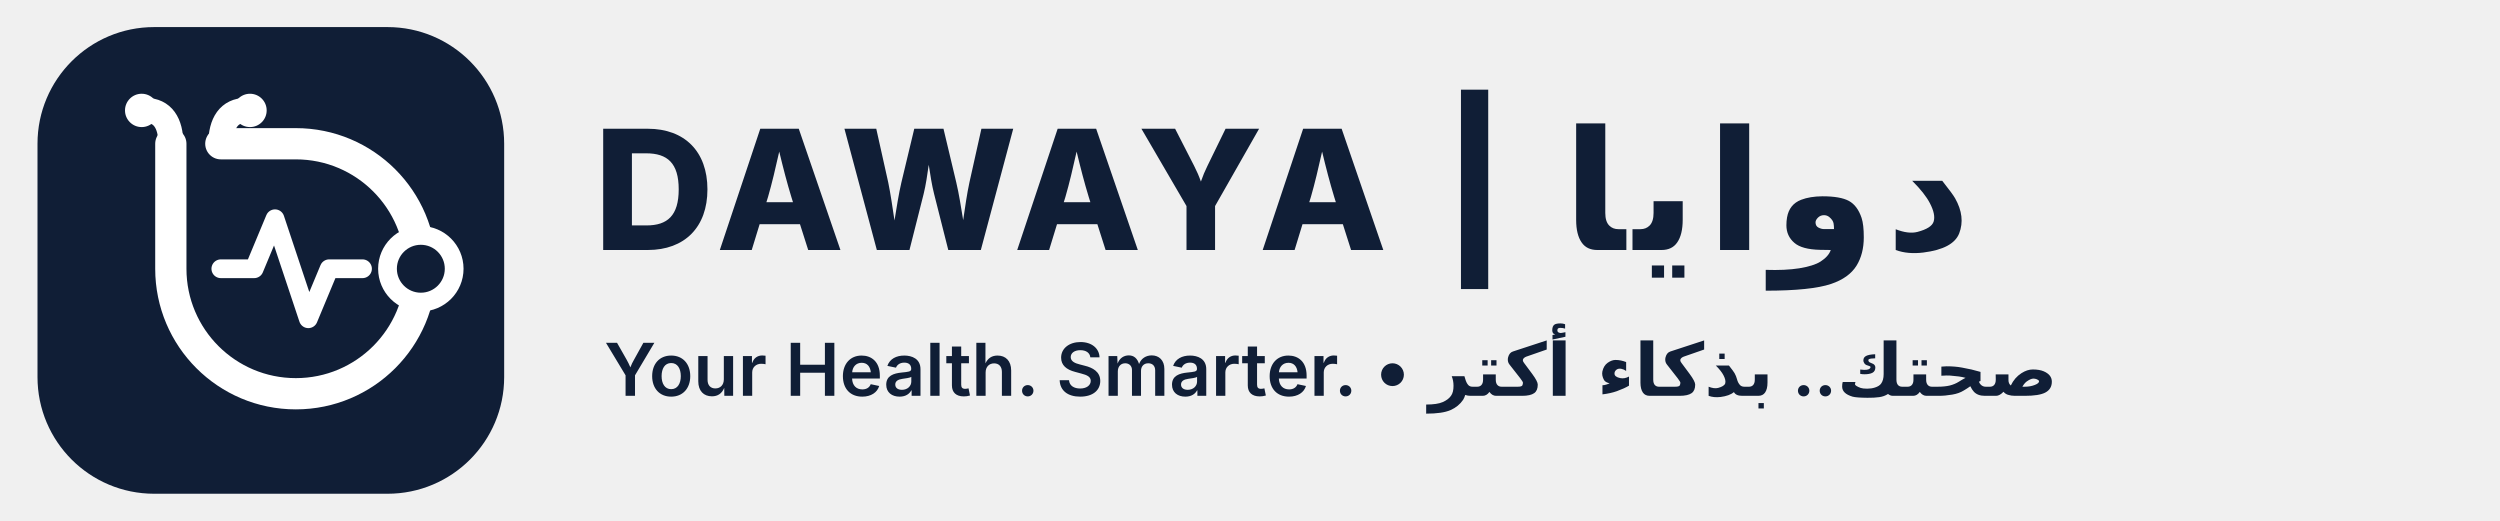
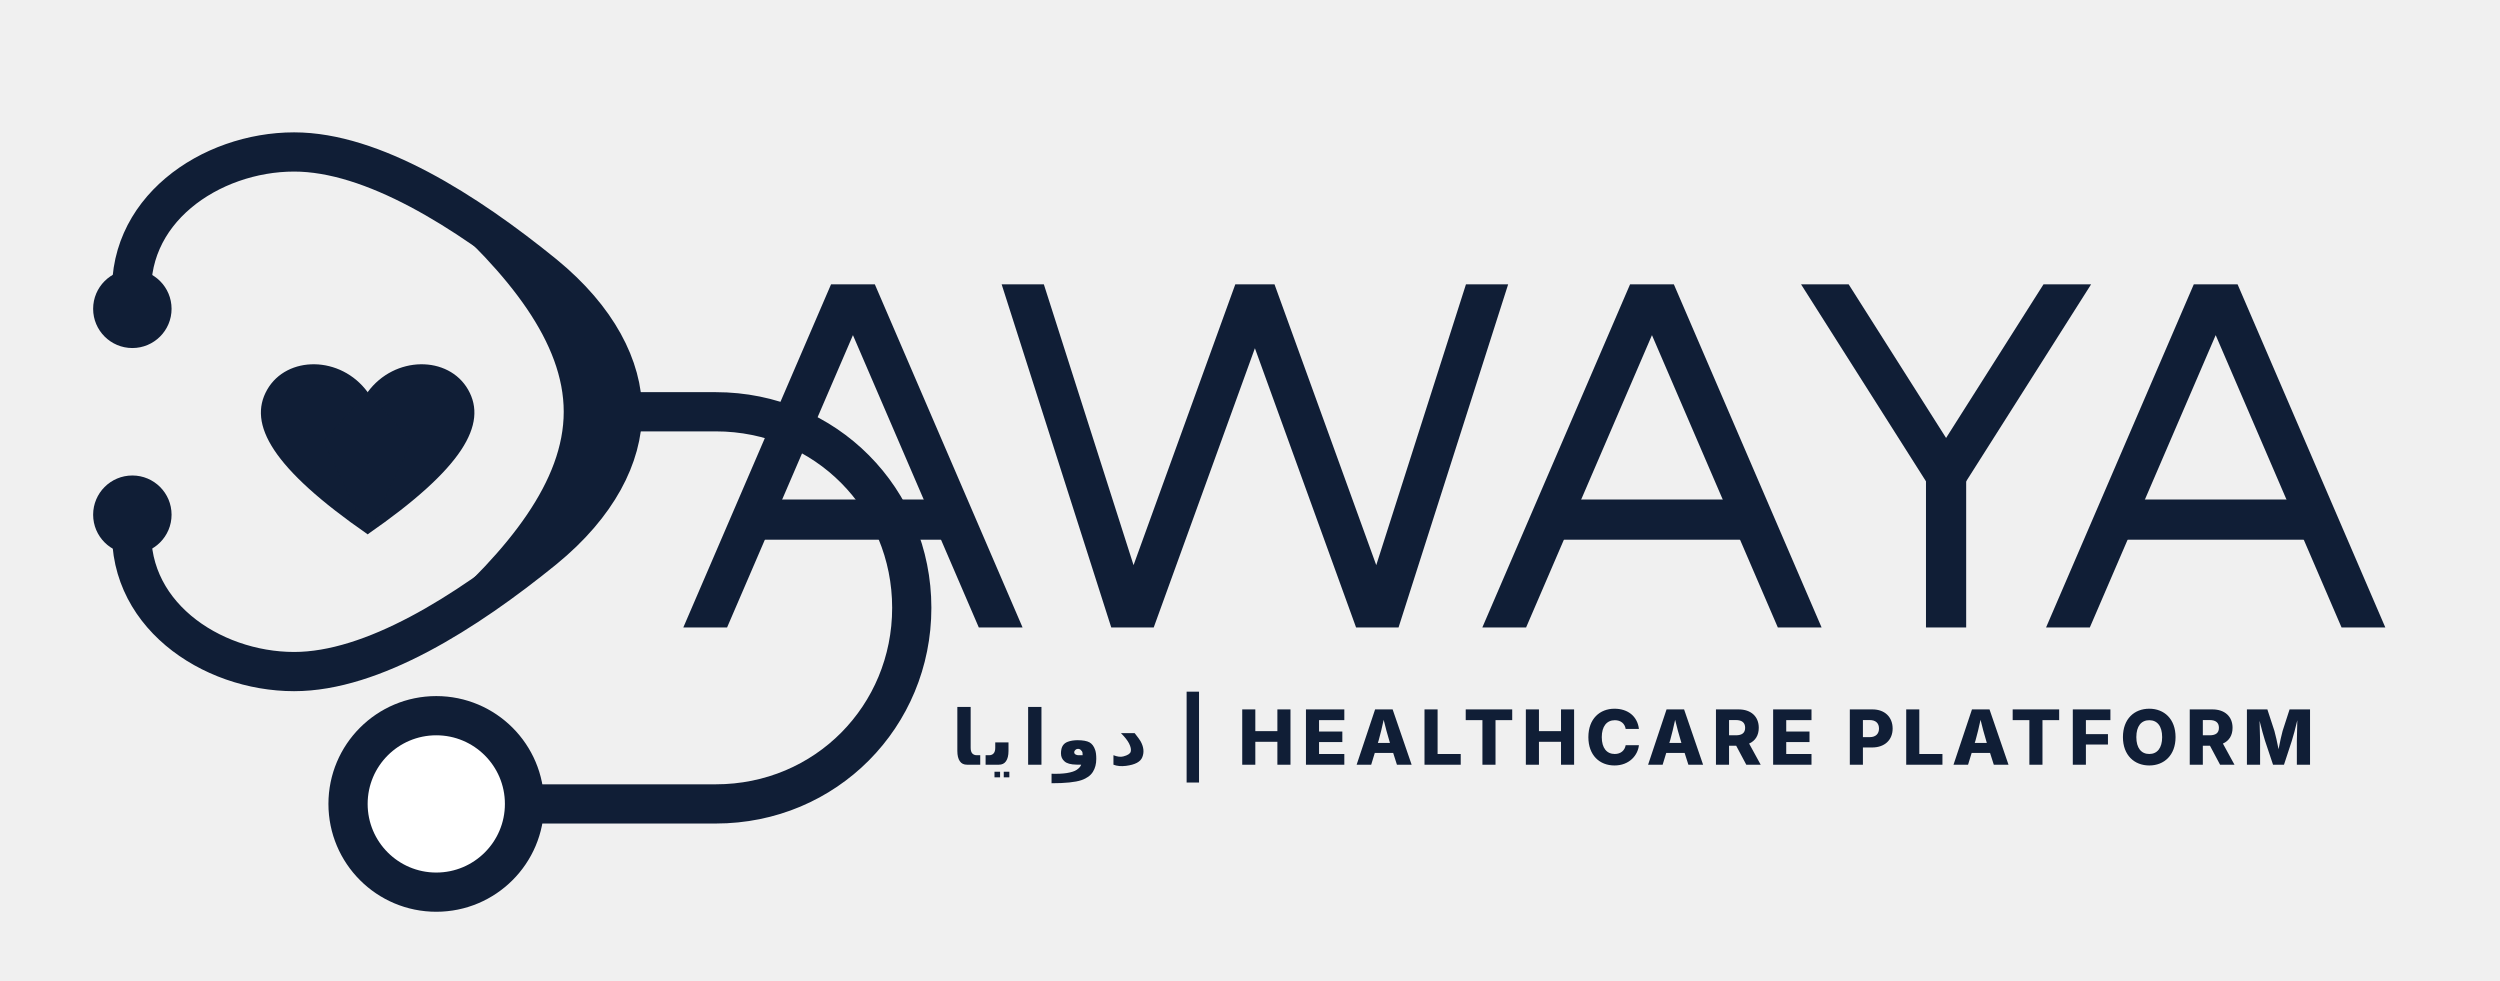
- <svg xmlns="http://www.w3.org/2000/svg" viewBox="0 0 480 100" width="480" height="100" fill="none">
-   <g transform="translate(4, 2) scale(0.8)">
-     <rect x="4" y="4" width="112" height="112" rx="28" fill="#101E36" />
-     <path d="M36 32V62C36 78.569 49.431 92 66 92C82.569 92 96 78.569 96 62C96 45.431 82.569 32 66 32H48" stroke="#FFFFFF" stroke-width="7.5" stroke-linecap="round" stroke-linejoin="round" />
-     <path d="M30 24C34 24 36 27 36 32" stroke="#FFFFFF" stroke-width="6" stroke-linecap="round" />
-     <path d="M54 24C50 24 48 27 48 32" stroke="#FFFFFF" stroke-width="6" stroke-linecap="round" />
-     <circle cx="29" cy="24" r="4" fill="#FFFFFF" />
-     <circle cx="55" cy="24" r="4" fill="#FFFFFF" />
-     <path d="M48 62H56L61 50L69 74L74 62H82" stroke="#FFFFFF" stroke-width="4.5" stroke-linecap="round" stroke-linejoin="round" />
-     <circle cx="96" cy="62" r="8" fill="#101E36" stroke="#FFFFFF" stroke-width="4.5" />
+ <svg xmlns="http://www.w3.org/2000/svg" viewBox="0 0 510 200" width="510" height="200" fill="none">
+   <defs>
+     <clipPath id="clipMono">
+       <rect x="130" y="58" width="365" height="70" />
+     </clipPath>
+   </defs>
+   <g clip-path="url(#clipMono)" stroke="#101E36" stroke-width="8.2" stroke-linecap="square" stroke-linejoin="miter">
+     <path d="M 143 130 L 174 58 L 205 130" />
+     <path d="M 153 106 H 195" stroke-linecap="butt" />
+     <path d="M 208 56 L 231 128 L 256 59 L 281 128 L 304 56" />
+     <path d="M 306 130 L 337 58 L 368 130" />
+     <path d="M 316 106 H 358" stroke-linecap="butt" />
+     <path d="M 371 56 L 397 97 L 423 56" />
+     <path d="M 397 95 V 130" />
+     <path d="M 421 130 L 452 58 L 483 130" />
+     <path d="M 431 106 H 473" stroke-linecap="butt" />
  </g>
-   <text x="114" y="48" fill="#101E36" font-family="'IBM Plex Sans Arabic', 'Inter', system-ui, sans-serif" font-size="32" font-weight="800" letter-spacing="1.8">DAWAYA | دوايا</text>
-   <text x="116" y="76" fill="#101E36" font-family="'IBM Plex Sans Arabic', 'Inter', system-ui, sans-serif" font-size="14" font-weight="600">Your Health. Smarter. • صحتك.. بذكاء أكتر</text>
+   <g transform="translate(75, 87)">
+     <path d="M 0 -7 C -5.5 -14.5, -16.5 -14.5, -20.5 -7.5 C -24.5 -0.5, -19.5 8.5, 0 22 L 8 6 Z" fill="#101E36" />
+     <path d="M 0 -7 C 5.5 -14.5, 16.5 -14.5, 20.5 -7.5 C 24.5 -0.5, 19.5 8.5, 0 22 Z" fill="#101E36" />
+     <path d="M 0 -7 L 9 3 L 0 22 L -9 3 Z" fill="#101E36" opacity="0.75" />
+   </g>
+   <path d="M 27 62 C 25 43, 43 31, 60 31 C 76 31, 95 43, 111 56 C 122 65, 127 75, 127 84" stroke="#101E36" stroke-width="8" stroke-linecap="round" stroke-linejoin="round" />
+   <path d="M 27 106 C 25 125, 43 137, 60 137 C 76 137, 95 125, 111 112 C 122 103, 127 93, 127 84" stroke="#101E36" stroke-width="8" stroke-linecap="round" stroke-linejoin="round" />
+   <path d="M 88 42 C 108 54, 125 70, 125 84 C 125 98, 108 114, 88 126 C 104 112, 115 98, 115 84 C 115 70, 104 56, 88 42 Z" fill="#101E36" />
+   <circle cx="27" cy="63" r="8" fill="#101E36" />
+   <circle cx="27" cy="105" r="8" fill="#101E36" />
+   <path d="M 125 84 H 146 C 168.5 84, 186 101.9, 186 124 C 186 146.1, 168.5 164, 146 164 H 107" stroke="#101E36" stroke-width="8" stroke-linecap="round" stroke-linejoin="round" />
+   <circle cx="89" cy="164" r="18" fill="#FFFFFF" stroke="#101E36" stroke-width="8" />
+   <text x="194" y="156" fill="#101E36" font-family="'IBM Plex Sans Arabic', 'Inter', system-ui, sans-serif" font-size="15.5" font-weight="800" letter-spacing="1.4">دوايا | HEALTHCARE PLATFORM</text>
</svg>
